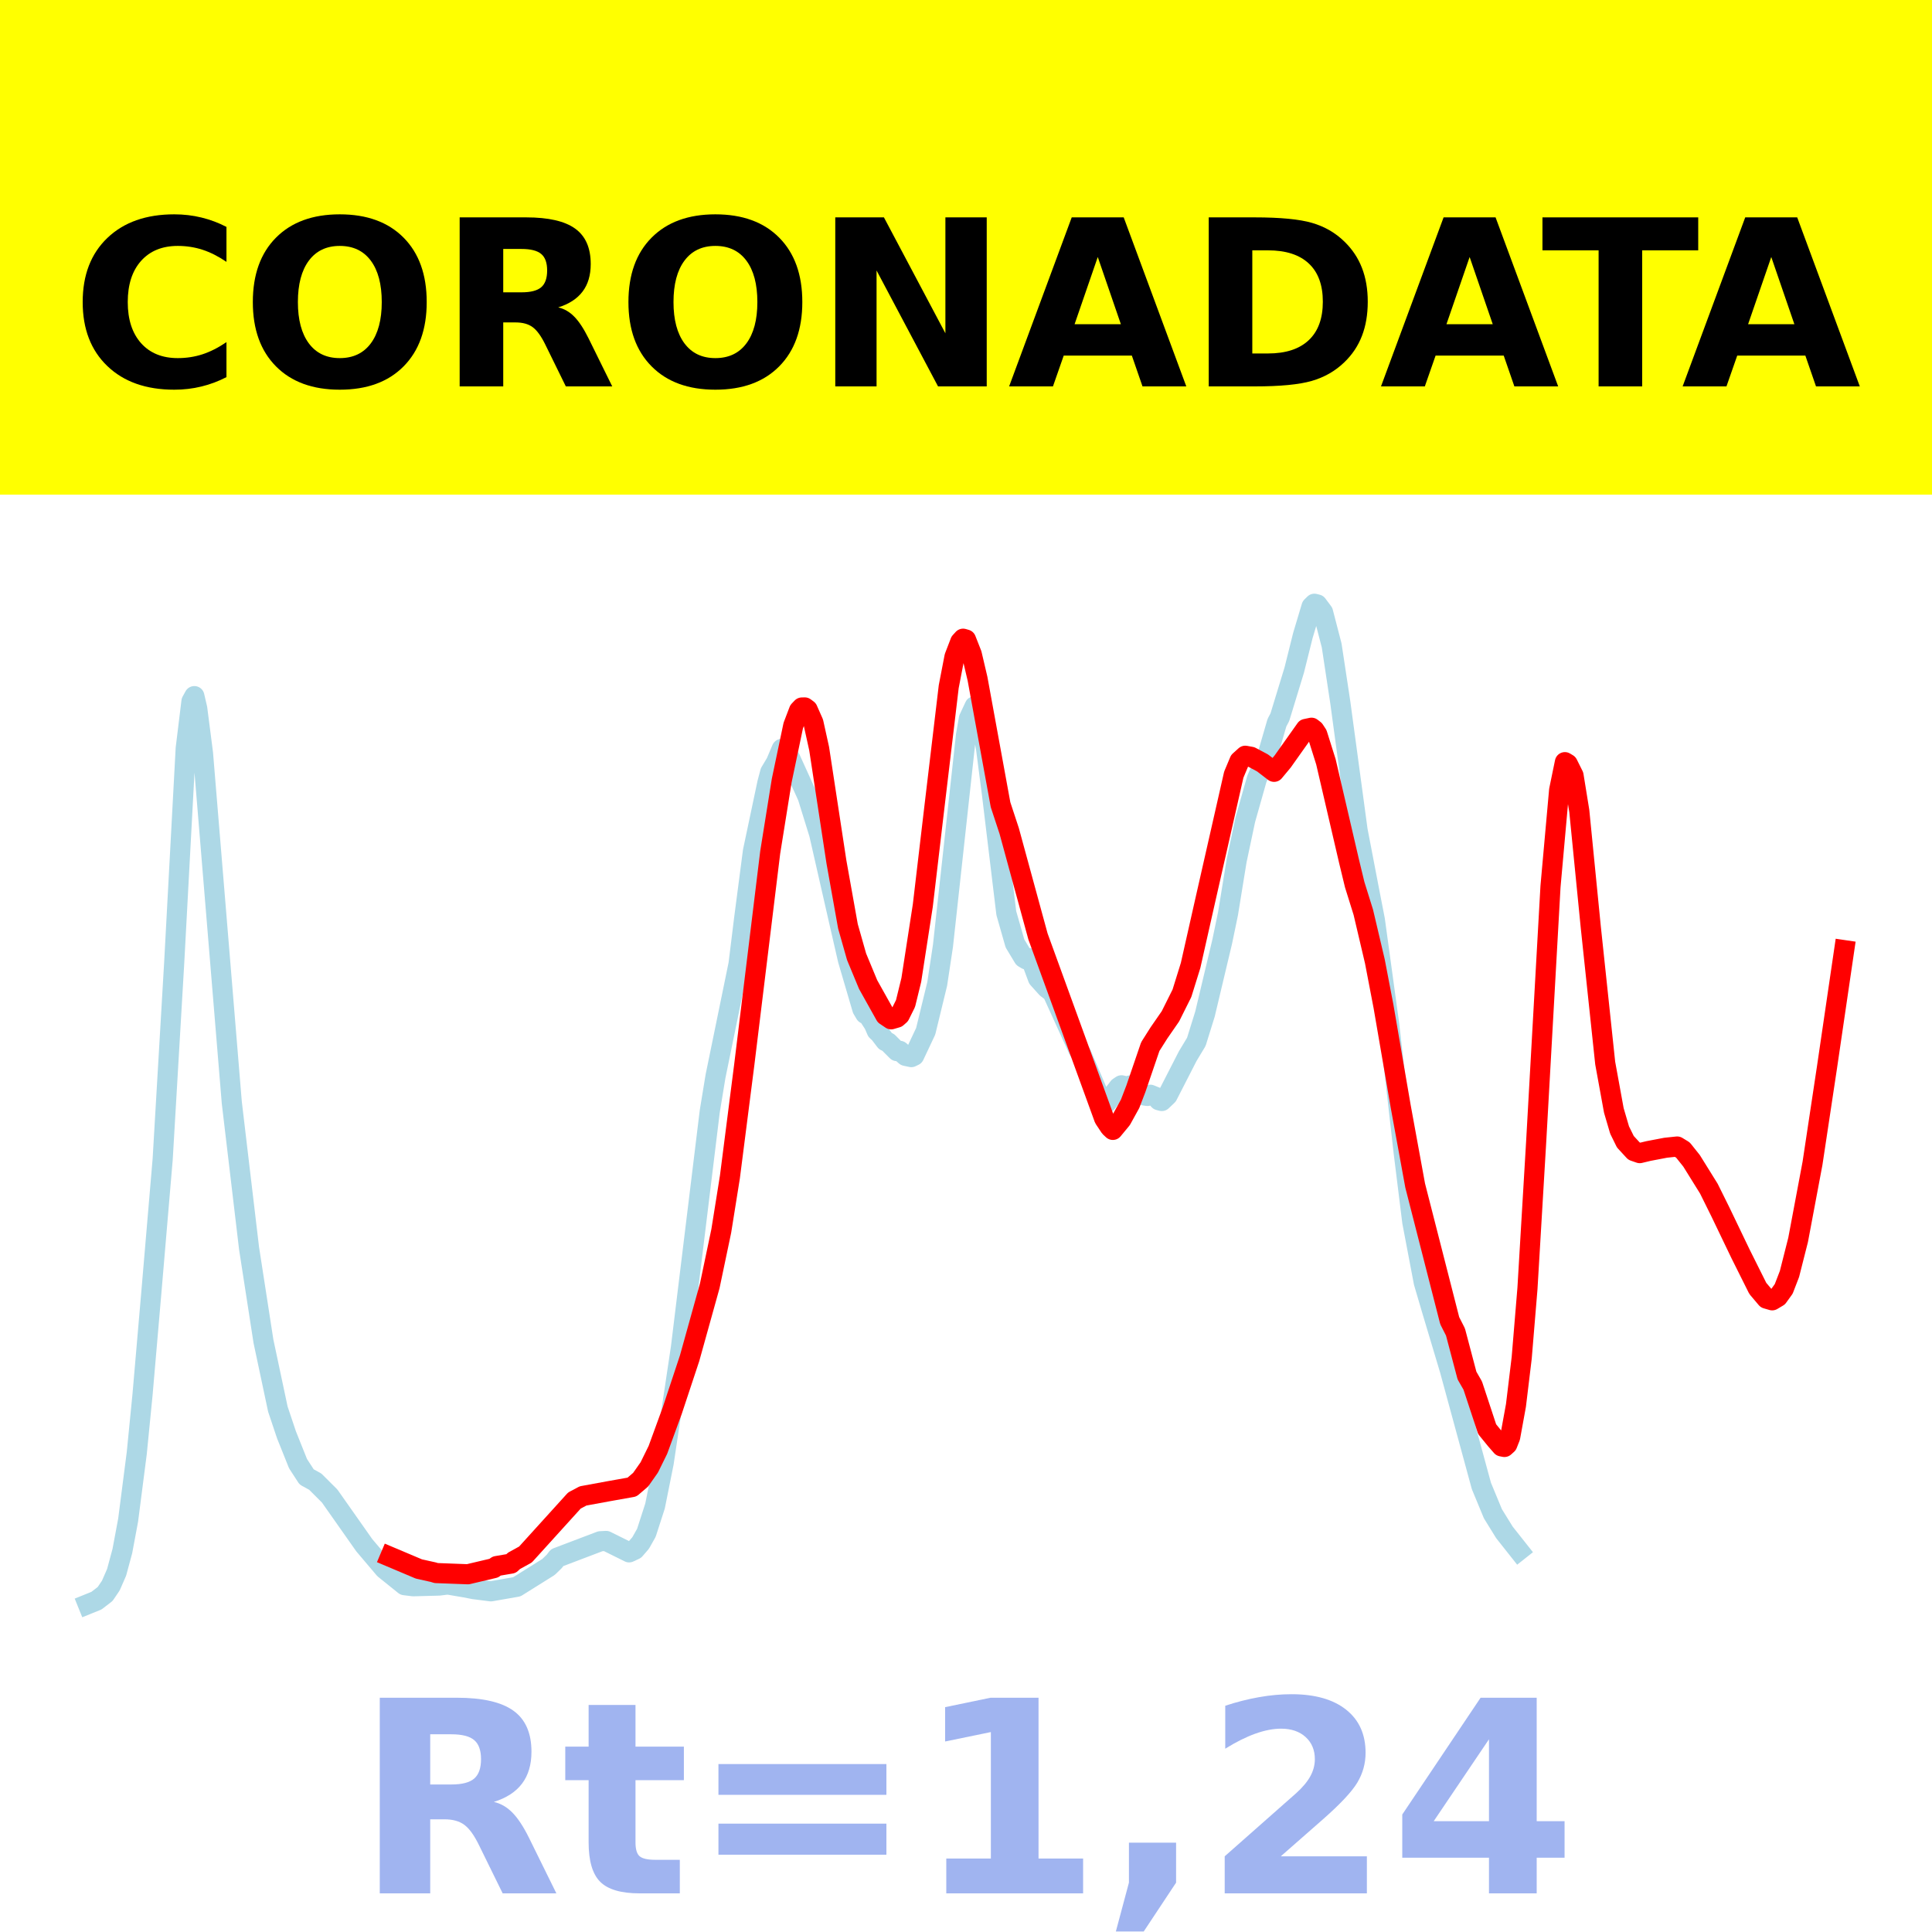
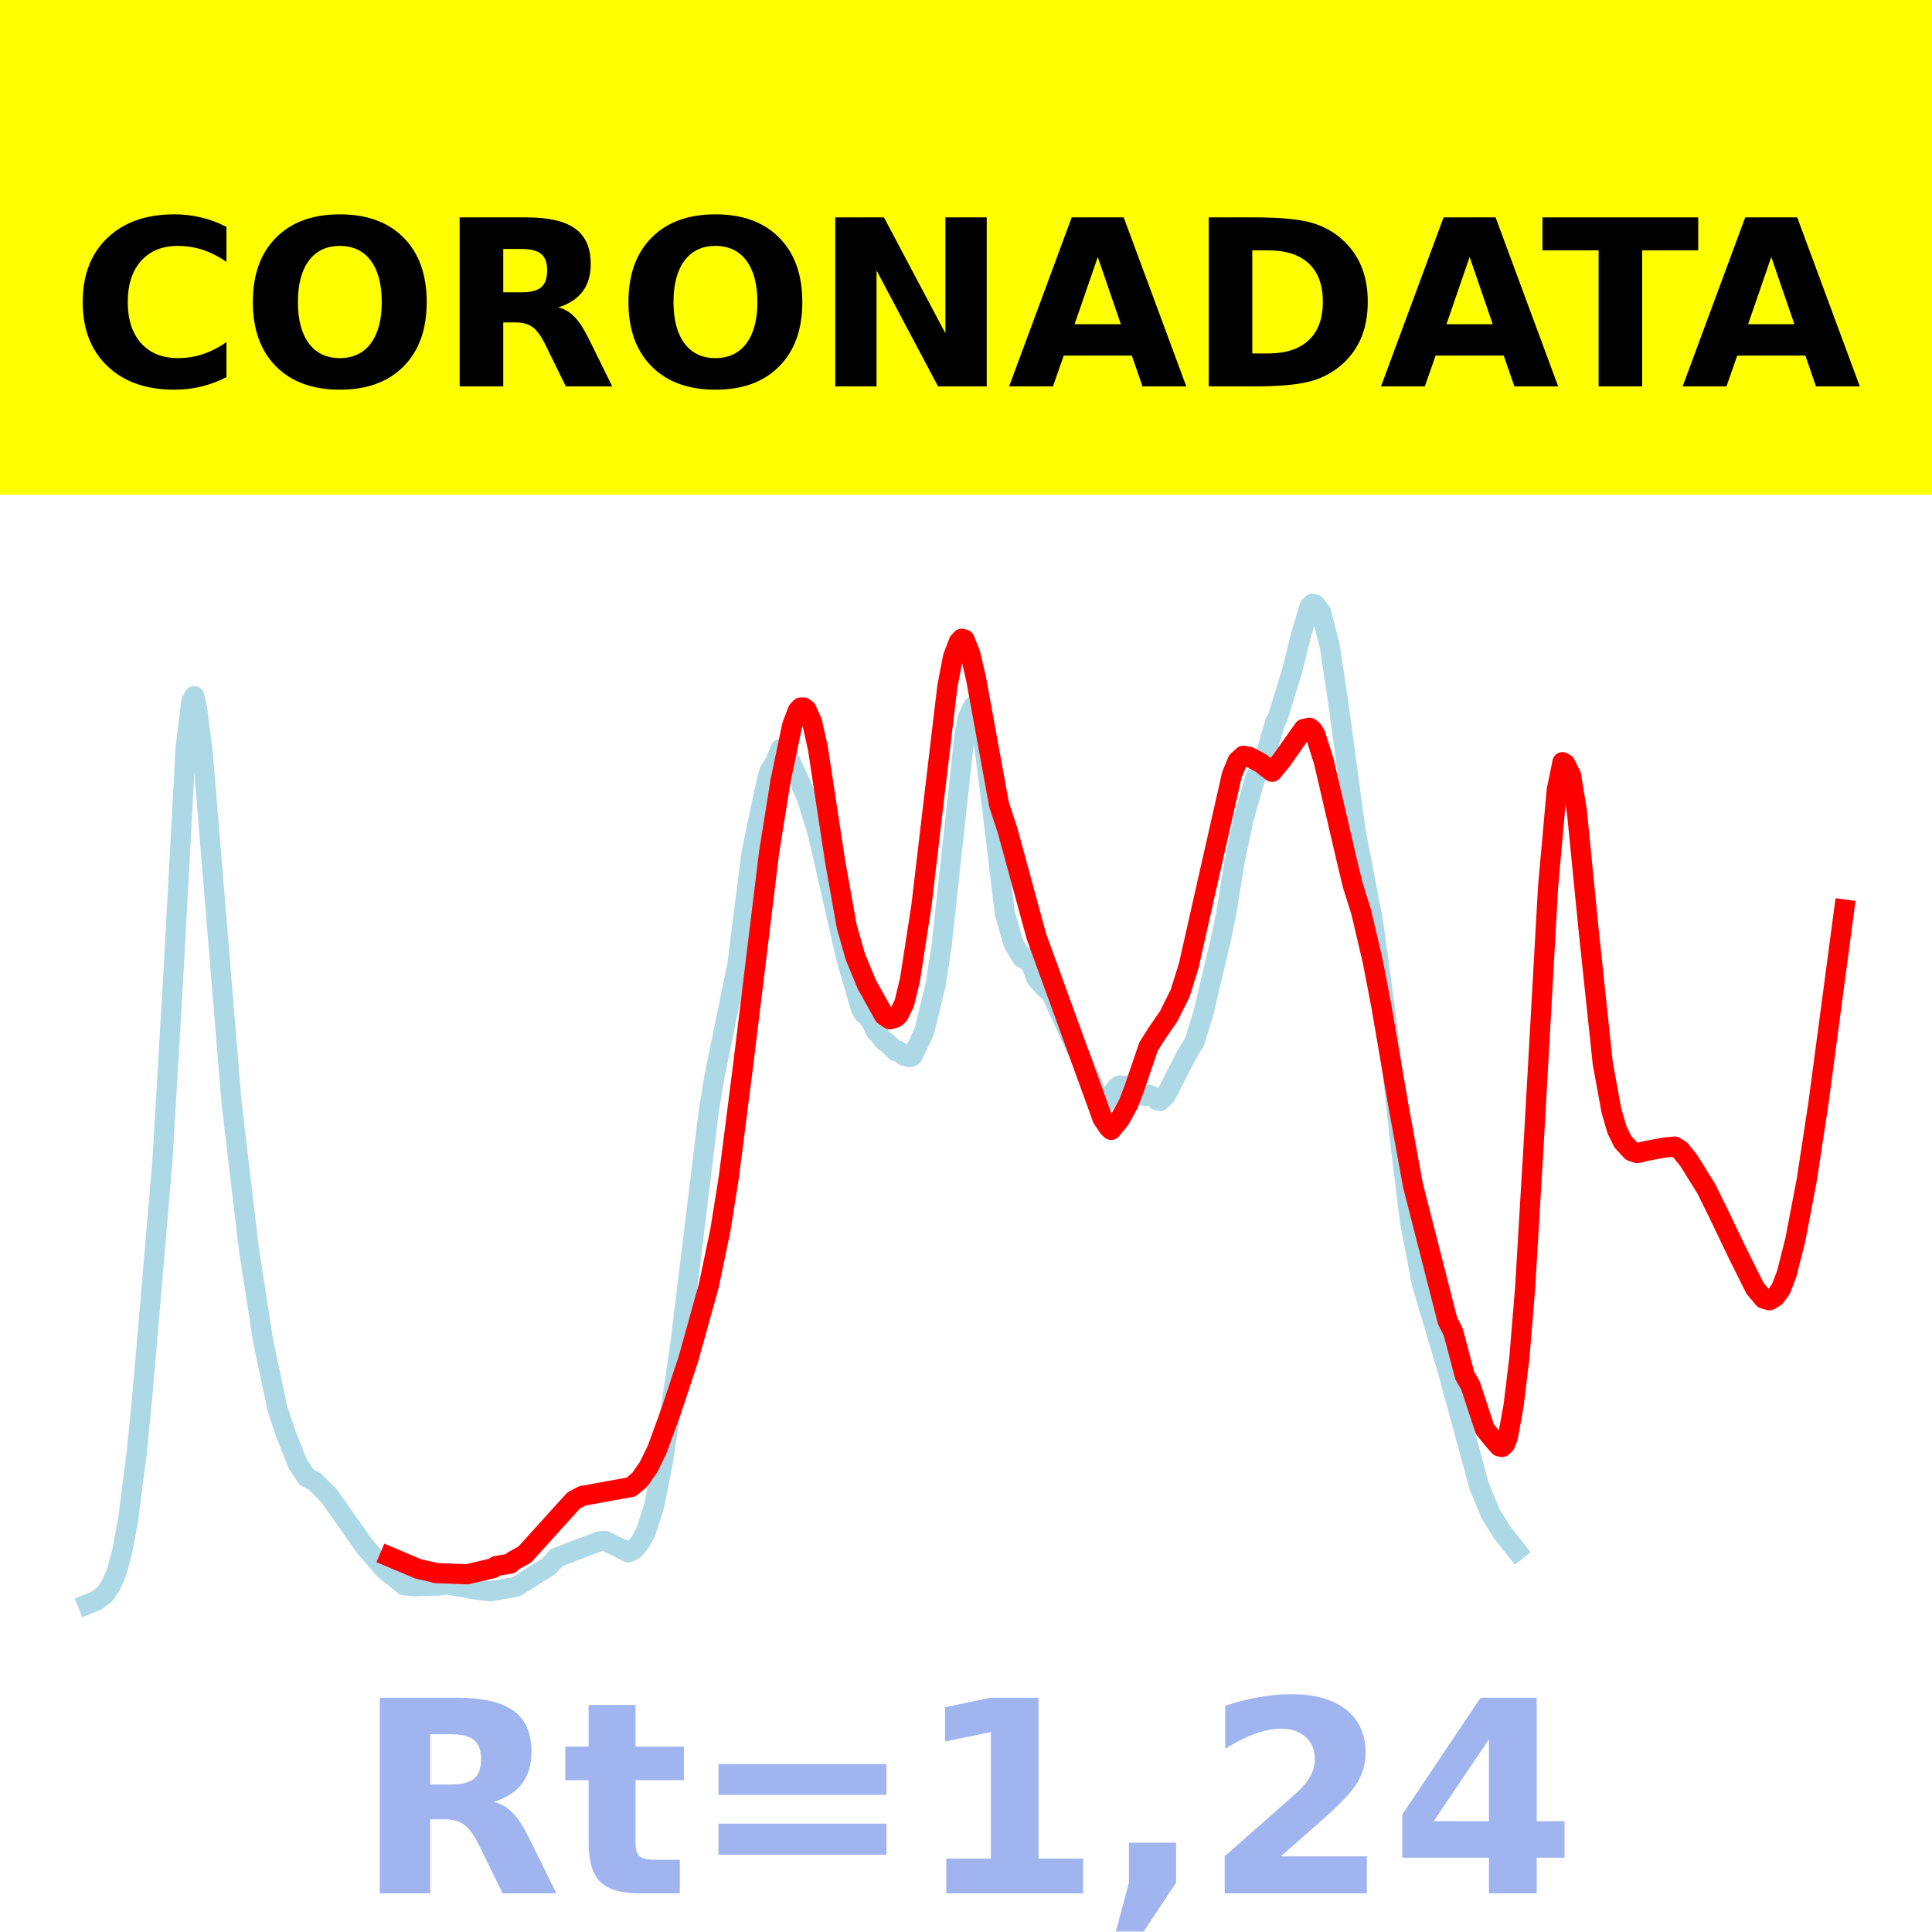
<svg xmlns="http://www.w3.org/2000/svg" xmlns:xlink="http://www.w3.org/1999/xlink" height="144pt" version="1.1" viewBox="0 0 144 144" width="144pt">
  <defs>
    <style type="text/css">*{stroke-linecap:butt;stroke-linejoin:round;}</style>
  </defs>
  <g id="figure_1">
    <g id="patch_1">
      <path d="M 0 144  L 144 144  L 144 0  L 0 0  z " style="fill:#ffffff;" />
    </g>
    <g id="axes_1">
      <g id="patch_2">
        <path d="M 0 144  L 144 144  L 144 0  L 0 0  z " style="fill:#ffffff;" />
      </g>
      <g id="line2d_1">
-         <path clip-path="url(#pe2c77f3bd0)" d="M 6.545 119.565  L 7.189 119.304  L 7.833 118.81  L 8.262 118.177  L 8.692 117.191  L 9.121 115.6  L 9.55 113.303  L 10.194 108.3  L 10.623 103.954  L 11.267 96.491  L 12.125 86.401  L 12.984 71.75  L 13.842 55.78  L 14.271 52.276  L 14.486 51.885  L 14.7 52.803  L 15.13 56.142  L 17.276 82.173  L 18.563 93.035  L 19.636 99.969  L 20.709 105.023  L 21.353 106.944  L 22.212 109.089  L 22.855 110.081  L 23.499 110.434  L 24.572 111.506  L 27.148 115.168  L 28.65 116.941  L 30.152 118.15  L 30.796 118.23  L 32.727 118.178  L 33.371 118.099  L 34.659 118.318  L 35.303 118.444  L 36.59 118.608  L 38.522 118.271  L 40.882 116.794  L 41.311 116.378  L 41.526 116.099  L 44.745 114.876  L 45.174 114.852  L 46.891 115.703  L 47.32 115.502  L 47.75 115.005  L 48.179 114.243  L 48.823 112.248  L 49.466 109.041  L 50.754 100.429  L 52.9 82.842  L 53.329 80.226  L 55.046 71.855  L 55.475 68.378  L 56.119 63.448  L 57.192 58.367  L 57.407 57.554  L 57.836 56.835  L 58.265 55.819  L 58.48 55.922  L 58.909 56.548  L 60.197 59.385  L 61.055 62.152  L 62.557 68.747  L 63.201 71.549  L 64.274 75.205  L 64.489 75.569  L 64.703 75.672  L 65.133 76.336  L 65.347 76.831  L 65.562 77.034  L 65.991 77.596  L 66.206 77.698  L 66.849 78.342  L 67.064 78.323  L 67.493 78.698  L 67.923 78.791  L 68.137 78.687  L 68.996 76.864  L 69.854 73.334  L 70.283 70.497  L 72 54.797  L 72.215 53.561  L 72.644 52.642  L 72.858 52.838  L 73.073 53.383  L 73.502 55.841  L 73.931 59.153  L 75.004 68.057  L 75.648 70.315  L 76.292 71.385  L 76.507 71.514  L 76.721 71.413  L 76.936 71.771  L 77.365 72.927  L 78.009 73.643  L 78.438 73.973  L 80.37 78.221  L 80.584 78.541  L 82.086 82.06  L 82.301 82.203  L 82.516 82.166  L 83.374 81.038  L 83.589 80.892  L 84.018 80.998  L 84.232 80.904  L 84.662 81.097  L 85.306 81.654  L 85.52 81.685  L 85.735 81.595  L 86.164 81.77  L 86.379 82.007  L 86.593 82.062  L 87.022 81.654  L 88.525 78.72  L 89.168 77.652  L 89.812 75.582  L 91.1 70.168  L 91.529 68.099  L 92.173 64.137  L 92.817 61.097  L 93.675 58.066  L 94.534 56.074  L 95.177 53.863  L 95.392 53.459  L 96.465 49.945  L 97.109 47.364  L 97.753 45.213  L 97.967 45  L 98.182 45.054  L 98.611 45.627  L 99.255 48.11  L 99.899 52.359  L 101.186 61.88  L 102.045 66.355  L 102.474 68.561  L 103.547 76.39  L 104.62 85.886  L 105.264 91.083  L 106.122 95.593  L 106.766 97.781  L 108.054 102.082  L 110.414 110.752  L 111.273 112.827  L 112.131 114.214  L 113.204 115.57  L 113.204 115.57  " style="fill:none;stroke:#add8e6;stroke-linecap:square;stroke-width:1.5;" />
+         <path clip-path="url(#p5f7e9675ae)" d="M 6.545 119.565  L 7.188 119.304  L 7.831 118.81  L 8.259 118.177  L 8.688 117.191  L 9.117 115.6  L 9.545 113.303  L 10.188 108.3  L 10.616 103.954  L 11.259 96.491  L 12.116 86.401  L 12.973 71.75  L 13.83 55.78  L 14.259 52.276  L 14.473 51.885  L 14.687 52.803  L 15.116 56.142  L 17.258 82.173  L 18.544 93.035  L 19.615 99.969  L 20.686 105.023  L 21.329 106.944  L 22.186 109.089  L 22.829 110.081  L 23.472 110.434  L 24.543 111.506  L 27.114 115.168  L 28.614 116.941  L 30.113 118.15  L 30.756 118.23  L 32.684 118.178  L 33.327 118.099  L 34.613 118.318  L 35.255 118.444  L 36.541 118.608  L 38.469 118.271  L 40.826 116.794  L 41.255 116.378  L 41.469 116.099  L 44.683 114.876  L 45.111 114.852  L 46.825 115.703  L 47.254 115.502  L 47.682 115.005  L 48.111 114.243  L 48.753 112.248  L 49.396 109.041  L 50.682 100.429  L 52.824 82.842  L 53.253 80.226  L 54.967 71.855  L 55.395 68.378  L 56.038 63.448  L 57.109 58.367  L 57.324 57.554  L 57.752 56.835  L 58.181 55.819  L 58.395 55.922  L 58.823 56.548  L 60.109 59.385  L 60.966 62.152  L 62.466 68.747  L 63.108 71.549  L 64.18 75.205  L 64.394 75.569  L 64.608 75.672  L 65.037 76.336  L 65.251 76.831  L 65.465 77.034  L 65.894 77.596  L 66.108 77.698  L 66.751 78.342  L 66.965 78.323  L 67.394 78.698  L 67.822 78.791  L 68.036 78.687  L 68.893 76.864  L 69.75 73.334  L 70.179 70.497  L 71.893 54.797  L 72.107 53.561  L 72.536 52.642  L 72.75 52.838  L 72.964 53.383  L 73.393 55.841  L 73.821 59.153  L 74.892 68.057  L 75.535 70.315  L 76.178 71.385  L 76.392 71.514  L 76.606 71.413  L 76.821 71.771  L 77.249 72.927  L 77.892 73.643  L 78.32 73.973  L 80.249 78.221  L 80.463 78.541  L 81.963 82.06  L 82.177 82.203  L 82.391 82.166  L 83.248 81.038  L 83.463 80.892  L 83.891 80.998  L 84.105 80.904  L 84.534 81.097  L 85.177 81.654  L 85.391 81.685  L 85.605 81.595  L 86.034 81.77  L 86.248 82.007  L 86.462 82.062  L 86.891 81.654  L 88.39 78.72  L 89.033 77.652  L 89.676 75.582  L 90.961 70.168  L 91.39 68.099  L 92.033 64.137  L 92.675 61.097  L 93.533 58.066  L 94.39 56.074  L 95.032 53.863  L 95.247 53.459  L 96.318 49.945  L 96.961 47.364  L 97.603 45.213  L 97.818 45  L 98.032 45.054  L 98.46 45.627  L 99.103 48.11  L 99.746 52.359  L 101.031 61.88  L 101.888 66.355  L 102.317 68.561  L 103.388 76.39  L 104.459 85.886  L 105.102 91.083  L 105.959 95.593  L 106.602 97.781  L 107.888 102.082  L 110.244 110.752  L 111.101 112.827  L 111.958 114.214  L 113.03 115.57  L 113.03 115.57  " style="fill:none;stroke:#add8e6;stroke-linecap:square;stroke-width:1.5;" />
      </g>
      <g id="line2d_2">
-         <path clip-path="url(#pe2c77f3bd0)" d="M 29.079 116.036  L 31.225 116.943  L 32.298 117.181  L 32.513 117.247  L 34.873 117.336  L 36.805 116.88  L 37.019 116.724  L 38.092 116.541  L 38.307 116.338  L 39.165 115.865  L 42.814 111.84  L 43.458 111.498  L 45.389 111.143  L 47.106 110.838  L 47.75 110.287  L 48.393 109.372  L 49.037 108.063  L 50.11 105.125  L 51.398 101.238  L 52.9 95.843  L 53.759 91.75  L 54.402 87.731  L 55.475 79.343  L 57.407 63.528  L 58.265 58.177  L 59.124 54.084  L 59.553 52.958  L 59.768 52.733  L 59.982 52.728  L 60.197 52.888  L 60.626 53.859  L 61.055 55.802  L 62.343 64.244  L 63.201 69.041  L 63.845 71.311  L 64.703 73.379  L 65.991 75.684  L 66.42 75.973  L 66.849 75.848  L 67.064 75.658  L 67.493 74.796  L 67.923 73.038  L 68.781 67.492  L 69.639 60.203  L 70.712 51.181  L 71.142 48.955  L 71.571 47.84  L 71.785 47.605  L 72 47.669  L 72.429 48.759  L 72.858 50.586  L 74.575 59.978  L 75.219 61.932  L 77.365 69.797  L 82.301 83.369  L 82.73 84.015  L 82.945 84.216  L 83.589 83.436  L 84.232 82.27  L 84.662 81.148  L 85.735 78.008  L 86.379 76.99  L 87.237 75.75  L 88.095 74.032  L 88.739 71.961  L 89.812 67.2  L 91.958 57.741  L 92.387 56.717  L 92.817 56.329  L 93.246 56.408  L 94.104 56.865  L 94.963 57.526  L 95.607 56.752  L 97.323 54.331  L 97.753 54.241  L 97.967 54.407  L 98.182 54.735  L 98.826 56.78  L 100.542 64.161  L 100.972 65.94  L 101.615 68  L 102.474 71.652  L 103.118 75.01  L 104.405 82.493  L 105.478 88.361  L 108.054 98.436  L 108.483 99.28  L 109.341 102.526  L 109.77 103.272  L 110.844 106.525  L 111.487 107.313  L 111.917 107.806  L 112.131 107.848  L 112.346 107.655  L 112.56 107.112  L 112.99 104.753  L 113.419 101.206  L 113.848 96.03  L 114.492 85.193  L 115.565 66.078  L 116.209 58.892  L 116.638 56.807  L 116.852 56.936  L 117.282 57.799  L 117.711 60.447  L 118.569 69.115  L 119.642 79.235  L 120.286 82.764  L 120.715 84.225  L 121.145 85.098  L 121.788 85.797  L 122.218 85.947  L 122.861 85.792  L 124.149 85.546  L 125.007 85.455  L 125.437 85.717  L 126.08 86.523  L 127.368 88.594  L 128.227 90.327  L 129.729 93.454  L 131.016 96.031  L 131.66 96.793  L 132.089 96.918  L 132.519 96.662  L 132.948 96.066  L 133.377 94.954  L 134.021 92.413  L 135.094 86.704  L 136.167 79.592  L 137.455 70.819  L 137.455 70.819  " style="fill:none;stroke:#ff0000;stroke-linecap:square;stroke-width:1.5;" />
+         <path clip-path="url(#p5f7e9675ae)" d="M 29.042 116.036  L 31.185 116.943  L 32.256 117.181  L 32.47 117.247  L 34.827 117.336  L 36.755 116.88  L 36.969 116.724  L 38.041 116.541  L 38.255 116.338  L 39.112 115.865  L 42.754 111.84  L 43.397 111.498  L 45.325 111.143  L 47.039 110.838  L 47.682 110.287  L 48.325 109.372  L 48.968 108.063  L 50.039 105.125  L 51.325 101.238  L 52.824 95.843  L 53.681 91.75  L 54.324 87.731  L 55.395 79.343  L 57.324 63.528  L 58.181 58.177  L 59.038 54.084  L 59.466 52.958  L 59.68 52.733  L 59.895 52.728  L 60.109 52.888  L 60.537 53.859  L 60.966 55.802  L 62.251 64.244  L 63.108 69.041  L 63.751 71.311  L 64.608 73.379  L 65.894 75.684  L 66.322 75.973  L 66.751 75.848  L 66.965 75.658  L 67.394 74.796  L 67.822 73.038  L 68.679 67.492  L 69.536 60.203  L 70.607 51.181  L 71.036 48.955  L 71.464 47.84  L 71.679 47.605  L 71.893 47.669  L 72.321 48.759  L 72.75 50.586  L 74.464 59.978  L 75.107 61.932  L 77.249 69.797  L 82.177 83.369  L 82.606 84.015  L 82.82 84.216  L 83.463 83.436  L 84.105 82.27  L 84.534 81.148  L 85.605 78.008  L 86.248 76.99  L 87.105 75.75  L 87.962 74.032  L 88.605 71.961  L 89.676 67.2  L 91.818 57.741  L 92.247 56.717  L 92.675 56.329  L 93.104 56.408  L 93.961 56.865  L 94.818 57.526  L 95.461 56.752  L 97.175 54.331  L 97.603 54.241  L 97.818 54.407  L 98.032 54.735  L 98.675 56.78  L 100.389 64.161  L 100.817 65.94  L 101.46 68  L 102.317 71.652  L 102.96 75.01  L 104.245 82.493  L 105.316 88.361  L 107.888 98.436  L 108.316 99.28  L 109.173 102.526  L 109.602 103.272  L 110.673 106.525  L 111.316 107.313  L 111.744 107.806  L 111.958 107.848  L 112.173 107.655  L 112.387 107.112  L 112.815 104.753  L 113.244 101.206  L 113.672 96.03  L 114.315 85.193  L 115.386 66.078  L 116.029 58.892  L 116.458 56.807  L 116.672 56.936  L 117.1 57.799  L 117.529 60.447  L 118.386 69.115  L 119.457 79.235  L 120.1 82.764  L 120.528 84.225  L 120.957 85.098  L 121.6 85.797  L 122.028 85.947  L 122.671 85.792  L 123.957 85.546  L 124.814 85.455  L 125.242 85.717  L 125.885 86.523  L 127.17 88.594  L 128.027 90.327  L 129.527 93.454  L 130.813 96.031  L 131.455 96.793  L 131.884 96.918  L 132.312 96.662  L 132.741 96.066  L 133.169 94.954  L 133.812 92.411  L 134.669 87.919  L 135.526 82.291  L 137.455 67.792  L 137.455 67.792  " style="fill:none;stroke:#ff0000;stroke-linecap:square;stroke-width:1.5;" />
      </g>
      <g id="patch_3">
        <path d="M 0 144  L 0 0  " style="fill:none;stroke:#ffffff;stroke-linecap:square;stroke-linejoin:miter;stroke-width:0.8;" />
      </g>
      <g id="patch_4">
        <path d="M 144 144  L 144 0  " style="fill:none;stroke:#ffffff;stroke-linecap:square;stroke-linejoin:miter;stroke-width:0.8;" />
      </g>
      <g id="patch_5">
        <path d="M 0 144  L 144 144  " style="fill:none;stroke:#ffffff;stroke-linecap:square;stroke-linejoin:miter;stroke-width:0.8;" />
      </g>
      <g id="patch_6">
        <path d="M 0 0  L 144 0  " style="fill:none;stroke:#ffffff;stroke-linecap:square;stroke-linejoin:miter;stroke-width:0.8;" />
      </g>
    </g>
    <g id="text_1">
      <g id="patch_7">
        <path d="M -64.848 36.368  L 208.848 36.368  L 208.848 -7.654  L -64.848 -7.654  z " style="fill:#ffff00;stroke:#ffff00;stroke-linejoin:miter;" />
      </g>
      <g transform="translate(72 9.45018)scale(0.1728 -0.1728)" />
      <g transform="translate(-60.87375 28.8)scale(0.1728 -0.1728)">
        <defs>
          <path id="DejaVuSans-Bold-32" />
          <path d="M 67 4  Q 61.812 1.312 56.203 -0.047  Q 50.594 -1.422 44.484 -1.422  Q 26.266 -1.422 15.625 8.766  Q 4.984 18.953 4.984 36.375  Q 4.984 53.859 15.625 64.031  Q 26.266 74.219 44.484 74.219  Q 50.594 74.219 56.203 72.844  Q 61.812 71.484 67 68.797  L 67 53.719  Q 61.766 57.281 56.688 58.938  Q 51.609 60.594 46 60.594  Q 35.938 60.594 30.172 54.141  Q 24.422 47.703 24.422 36.375  Q 24.422 25.094 30.172 18.641  Q 35.938 12.203 46 12.203  Q 51.609 12.203 56.688 13.859  Q 61.766 15.531 67 19.094  z " id="DejaVuSans-Bold-67" />
          <path d="M 42.484 60.594  Q 33.891 60.594 29.156 54.25  Q 24.422 47.906 24.422 36.375  Q 24.422 24.906 29.156 18.547  Q 33.891 12.203 42.484 12.203  Q 51.125 12.203 55.859 18.547  Q 60.594 24.906 60.594 36.375  Q 60.594 47.906 55.859 54.25  Q 51.125 60.594 42.484 60.594  z M 42.484 74.219  Q 60.062 74.219 70.016 64.156  Q 79.984 54.109 79.984 36.375  Q 79.984 18.703 70.016 8.641  Q 60.062 -1.422 42.484 -1.422  Q 24.953 -1.422 14.969 8.641  Q 4.984 18.703 4.984 36.375  Q 4.984 54.109 14.969 64.156  Q 24.953 74.219 42.484 74.219  z " id="DejaVuSans-Bold-79" />
          <path d="M 35.891 40.578  Q 41.797 40.578 44.359 42.766  Q 46.922 44.969 46.922 50  Q 46.922 54.984 44.359 57.125  Q 41.797 59.281 35.891 59.281  L 27.984 59.281  L 27.984 40.578  z M 27.984 27.594  L 27.984 0  L 9.188 0  L 9.188 72.906  L 37.891 72.906  Q 52.297 72.906 59 68.062  Q 65.719 63.234 65.719 52.781  Q 65.719 45.562 62.219 40.922  Q 58.734 36.281 51.703 34.078  Q 55.562 33.203 58.609 30.094  Q 61.672 27 64.797 20.703  L 75 0  L 54.984 0  L 46.094 18.109  Q 43.406 23.578 40.641 25.578  Q 37.891 27.594 33.297 27.594  z " id="DejaVuSans-Bold-82" />
          <path d="M 9.188 72.906  L 30.172 72.906  L 56.688 22.906  L 56.688 72.906  L 74.516 72.906  L 74.516 0  L 53.516 0  L 27 50  L 27 0  L 9.188 0  z " id="DejaVuSans-Bold-78" />
          <path d="M 53.422 13.281  L 24.031 13.281  L 19.391 0  L 0.484 0  L 27.484 72.906  L 49.906 72.906  L 76.906 0  L 58.016 0  z M 28.719 26.812  L 48.688 26.812  L 38.719 55.812  z " id="DejaVuSans-Bold-65" />
          <path d="M 27.984 58.688  L 27.984 14.203  L 34.719 14.203  Q 46.234 14.203 52.312 19.922  Q 58.406 25.641 58.406 36.531  Q 58.406 47.359 52.344 53.016  Q 46.297 58.688 34.719 58.688  z M 9.188 72.906  L 29 72.906  Q 45.609 72.906 53.734 70.531  Q 61.859 68.172 67.672 62.5  Q 72.797 57.562 75.281 51.109  Q 77.781 44.672 77.781 36.531  Q 77.781 28.266 75.281 21.797  Q 72.797 15.328 67.672 10.406  Q 61.812 4.734 53.609 2.359  Q 45.406 0 29 0  L 9.188 0  z " id="DejaVuSans-Bold-68" />
          <path d="M 0.484 72.906  L 67.672 72.906  L 67.672 58.688  L 43.5 58.688  L 43.5 0  L 24.703 0  L 24.703 58.688  L 0.484 58.688  z " id="DejaVuSans-Bold-84" />
        </defs>
        <use xlink:href="#DejaVuSans-Bold-32" />
        <use x="34.814" xlink:href="#DejaVuSans-Bold-32" />
        <use x="69.629" xlink:href="#DejaVuSans-Bold-32" />
        <use x="104.443" xlink:href="#DejaVuSans-Bold-32" />
        <use x="139.258" xlink:href="#DejaVuSans-Bold-32" />
        <use x="174.072" xlink:href="#DejaVuSans-Bold-32" />
        <use x="208.887" xlink:href="#DejaVuSans-Bold-32" />
        <use x="243.701" xlink:href="#DejaVuSans-Bold-32" />
        <use x="278.516" xlink:href="#DejaVuSans-Bold-32" />
        <use x="313.33" xlink:href="#DejaVuSans-Bold-32" />
        <use x="348.145" xlink:href="#DejaVuSans-Bold-32" />
        <use x="382.959" xlink:href="#DejaVuSans-Bold-67" />
        <use x="456.348" xlink:href="#DejaVuSans-Bold-79" />
        <use x="541.357" xlink:href="#DejaVuSans-Bold-82" />
        <use x="618.359" xlink:href="#DejaVuSans-Bold-79" />
        <use x="703.369" xlink:href="#DejaVuSans-Bold-78" />
        <use x="787.061" xlink:href="#DejaVuSans-Bold-65" />
        <use x="864.453" xlink:href="#DejaVuSans-Bold-68" />
        <use x="947.461" xlink:href="#DejaVuSans-Bold-65" />
        <use x="1017.104" xlink:href="#DejaVuSans-Bold-84" />
        <use x="1077.566" xlink:href="#DejaVuSans-Bold-65" />
        <use x="1154.959" xlink:href="#DejaVuSans-Bold-32" />
        <use x="1189.773" xlink:href="#DejaVuSans-Bold-32" />
        <use x="1224.588" xlink:href="#DejaVuSans-Bold-32" />
        <use x="1259.402" xlink:href="#DejaVuSans-Bold-32" />
        <use x="1294.217" xlink:href="#DejaVuSans-Bold-32" />
        <use x="1329.031" xlink:href="#DejaVuSans-Bold-32" />
        <use x="1363.846" xlink:href="#DejaVuSans-Bold-32" />
        <use x="1398.66" xlink:href="#DejaVuSans-Bold-32" />
        <use x="1433.475" xlink:href="#DejaVuSans-Bold-32" />
        <use x="1468.289" xlink:href="#DejaVuSans-Bold-32" />
        <use x="1503.104" xlink:href="#DejaVuSans-Bold-32" />
      </g>
    </g>
    <g id="text_2">
      <g style="fill:#4169e1;opacity:0.5;" transform="translate(26.46875 141.12)scale(0.2 -0.2)">
        <defs>
          <path d="M 27.484 70.219  L 27.484 54.688  L 45.516 54.688  L 45.516 42.188  L 27.484 42.188  L 27.484 19  Q 27.484 15.188 29 13.844  Q 30.516 12.5 35.016 12.5  L 44 12.5  L 44 0  L 29 0  Q 18.656 0 14.328 4.312  Q 10.016 8.641 10.016 19  L 10.016 42.188  L 1.312 42.188  L 1.312 54.688  L 10.016 54.688  L 10.016 70.219  z " id="DejaVuSans-Bold-116" />
          <path d="M 10.594 48.188  L 73.188 48.188  L 73.188 36.719  L 10.594 36.719  z M 10.594 25.984  L 73.188 25.984  L 73.188 14.406  L 10.594 14.406  z " id="DejaVuSans-Bold-61" />
          <path d="M 11.719 12.984  L 28.328 12.984  L 28.328 60.109  L 11.281 56.594  L 11.281 69.391  L 28.219 72.906  L 46.094 72.906  L 46.094 12.984  L 62.703 12.984  L 62.703 0  L 11.719 0  z " id="DejaVuSans-Bold-49" />
          <path d="M 10.203 18.891  L 27.781 18.891  L 27.781 4  L 15.719 -14.203  L 5.328 -14.203  L 10.203 4  z " id="DejaVuSans-Bold-44" />
          <path d="M 28.812 13.812  L 60.891 13.812  L 60.891 0  L 7.906 0  L 7.906 13.812  L 34.516 37.312  Q 38.094 40.531 39.797 43.609  Q 41.5 46.688 41.5 50  Q 41.5 55.125 38.062 58.25  Q 34.625 61.375 28.906 61.375  Q 24.516 61.375 19.281 59.5  Q 14.062 57.625 8.109 53.906  L 8.109 69.922  Q 14.453 72.016 20.656 73.109  Q 26.859 74.219 32.812 74.219  Q 45.906 74.219 53.156 68.453  Q 60.406 62.703 60.406 52.391  Q 60.406 46.438 57.328 41.281  Q 54.25 36.141 44.391 27.484  z " id="DejaVuSans-Bold-50" />
          <path d="M 36.812 57.422  L 16.219 26.906  L 36.812 26.906  z M 33.688 72.906  L 54.594 72.906  L 54.594 26.906  L 64.984 26.906  L 64.984 13.281  L 54.594 13.281  L 54.594 0  L 36.812 0  L 36.812 13.281  L 4.5 13.281  L 4.5 29.391  z " id="DejaVuSans-Bold-52" />
        </defs>
        <use xlink:href="#DejaVuSans-Bold-82" />
        <use x="77.002" xlink:href="#DejaVuSans-Bold-116" />
        <use x="124.805" xlink:href="#DejaVuSans-Bold-61" />
        <use x="208.594" xlink:href="#DejaVuSans-Bold-49" />
        <use x="278.174" xlink:href="#DejaVuSans-Bold-44" />
        <use x="316.162" xlink:href="#DejaVuSans-Bold-50" />
        <use x="385.742" xlink:href="#DejaVuSans-Bold-52" />
      </g>
    </g>
  </g>
  <defs>
-     <clipPath id="pe2c77f3bd0">
+     <clipPath id="p5f7e9675ae">
      <rect height="144" width="144" x="0" y="0" />
    </clipPath>
  </defs>
</svg>
